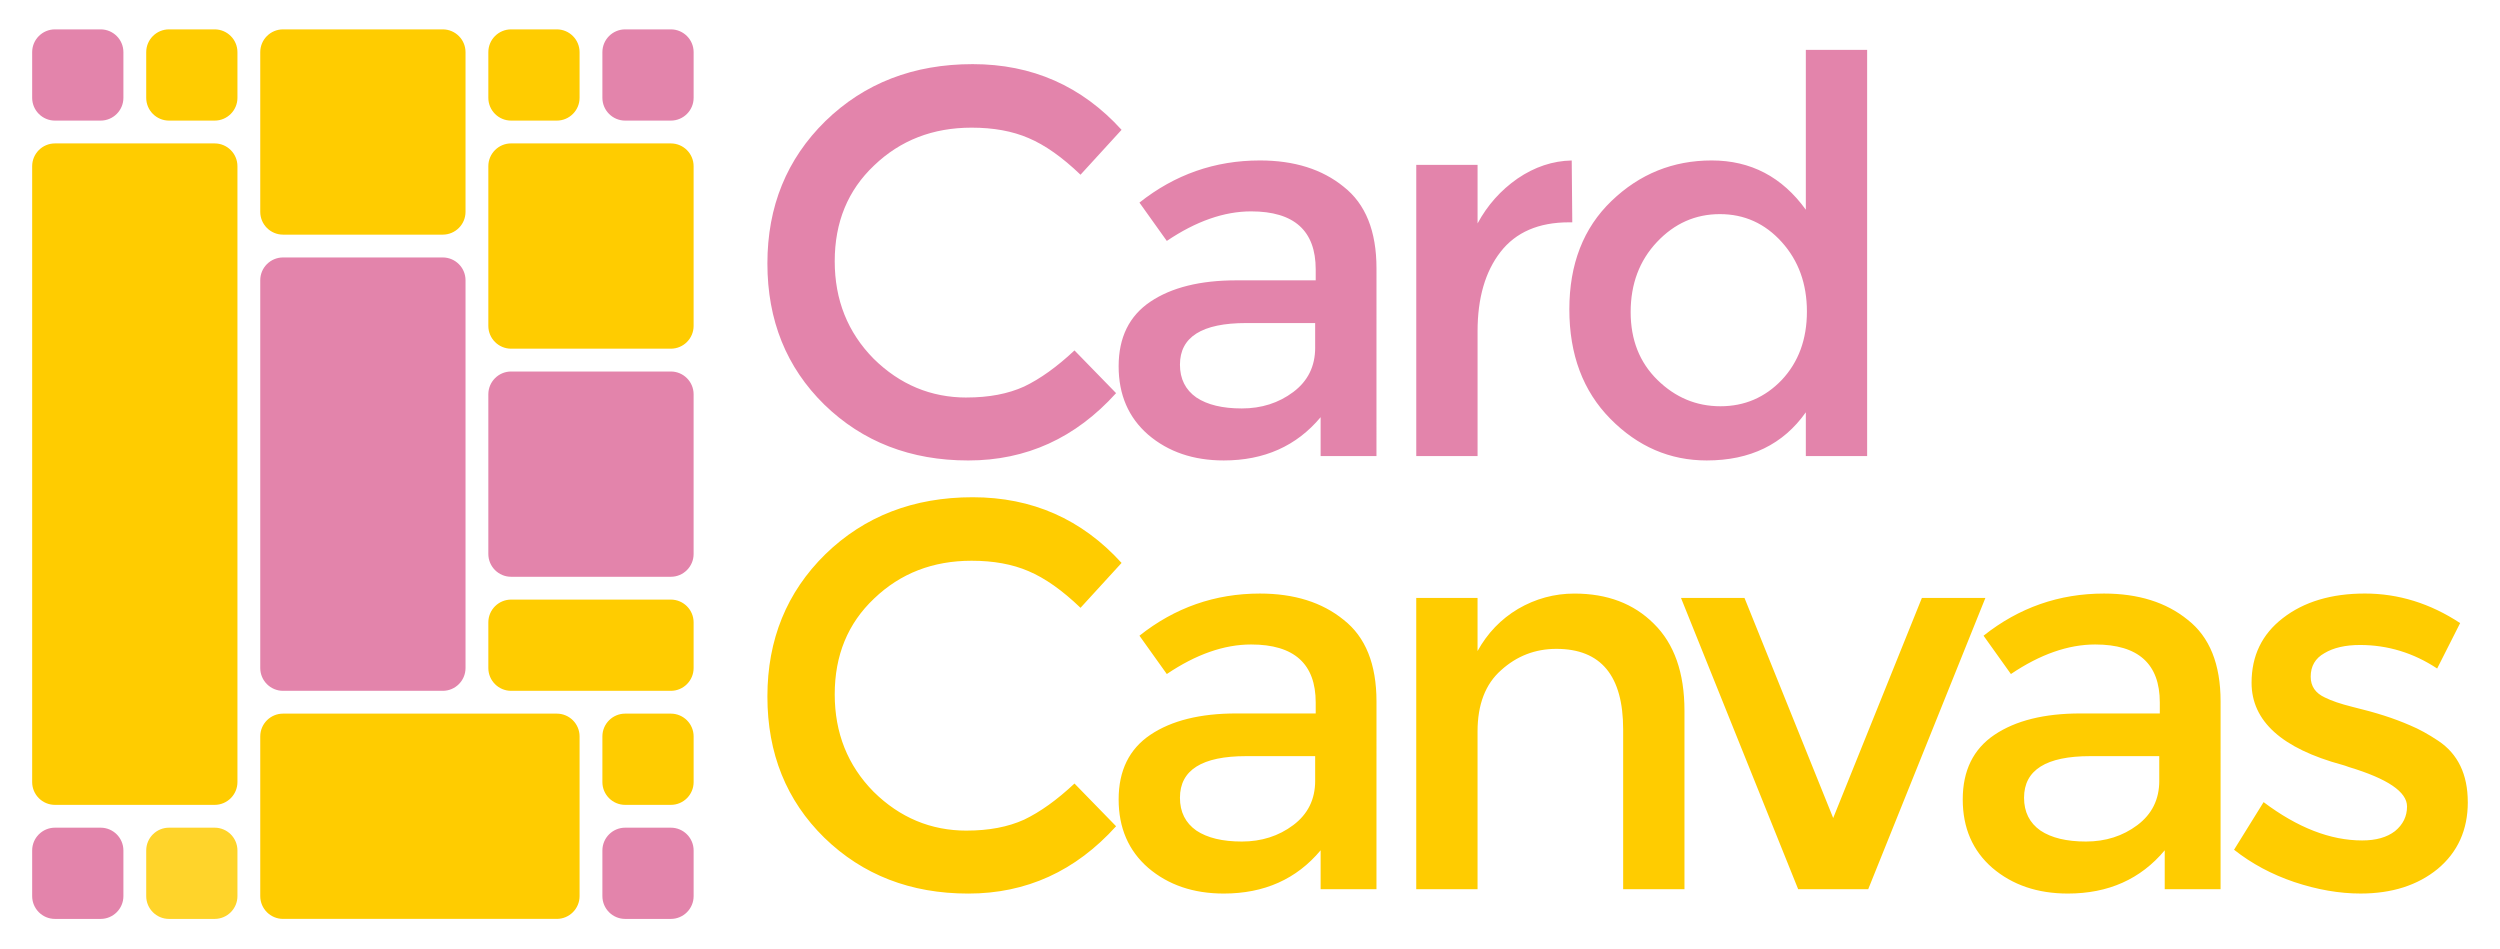
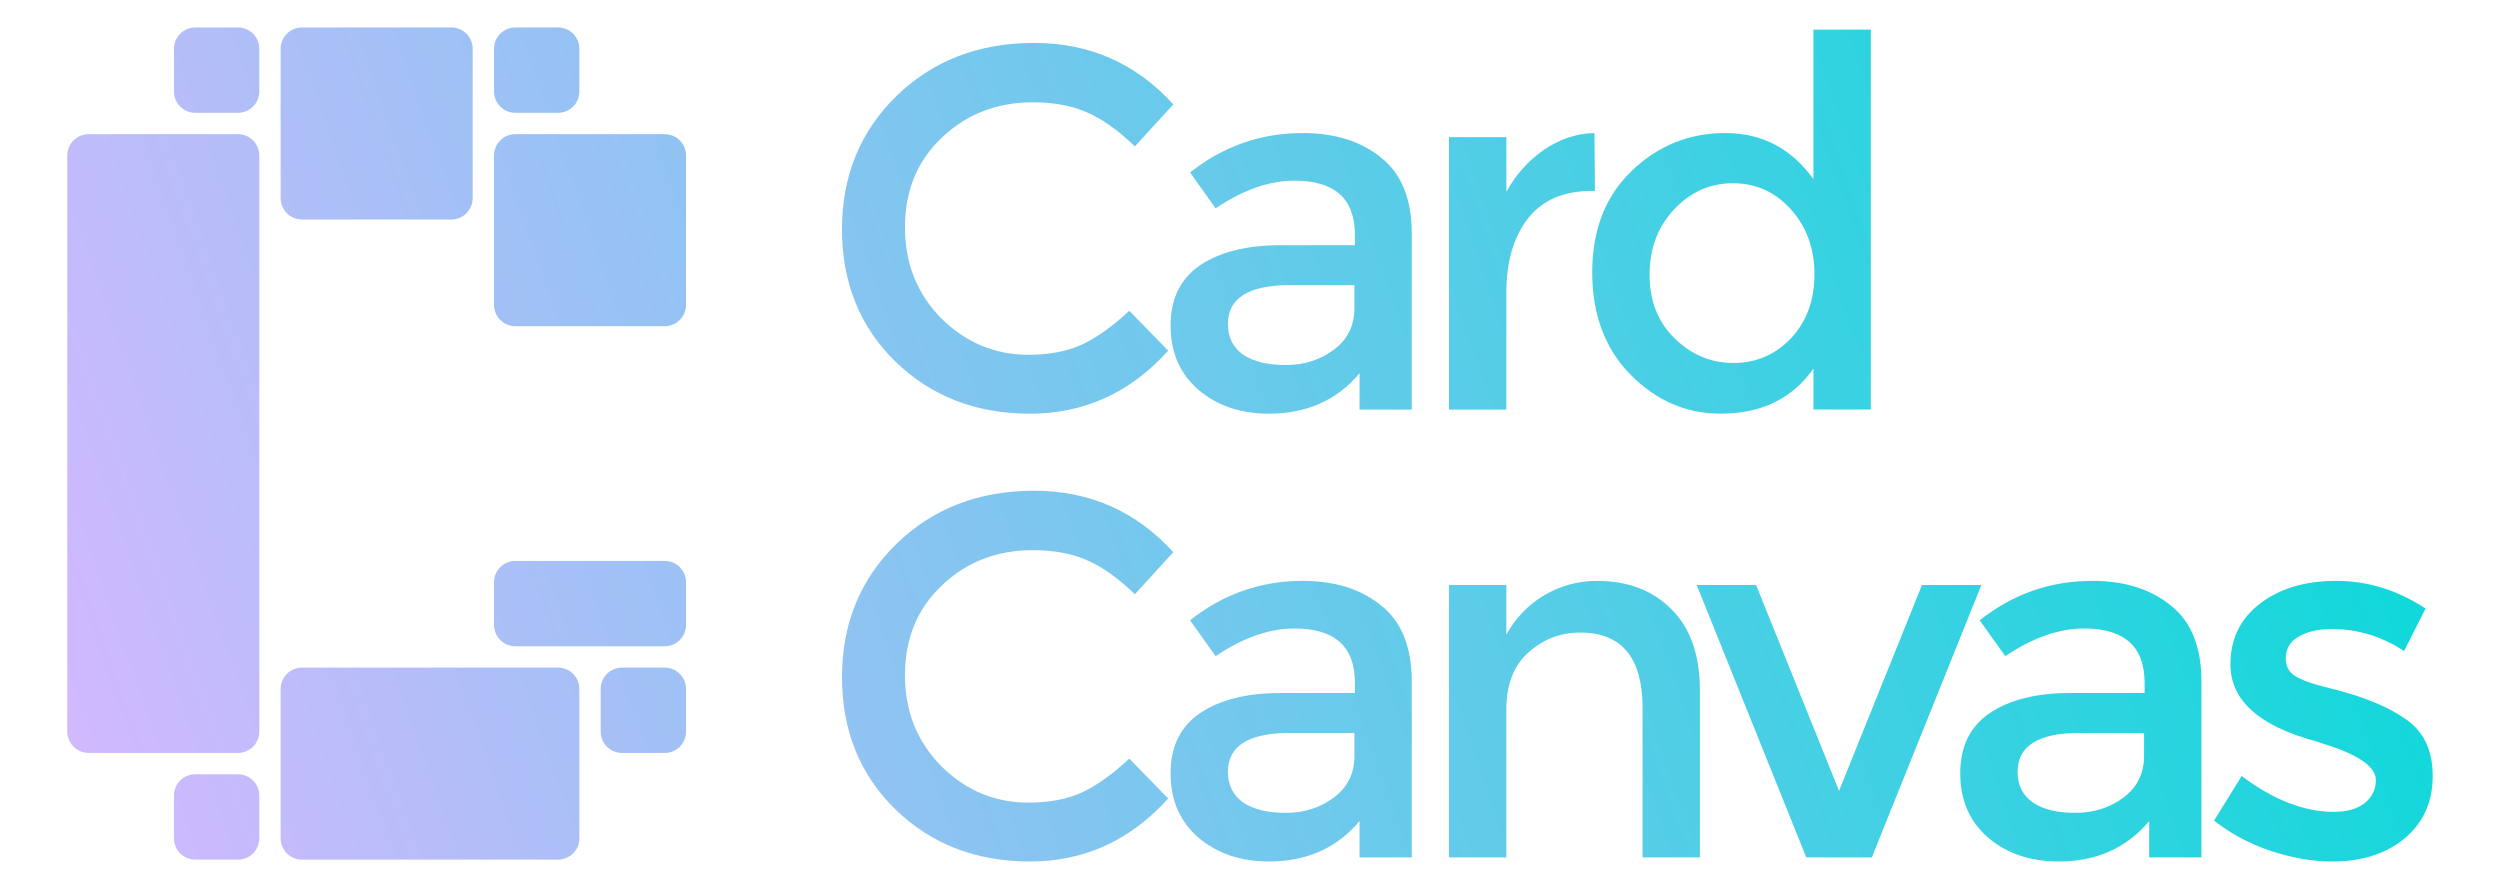
- <svg xmlns="http://www.w3.org/2000/svg" width="145mm" height="55mm" viewBox="0 0 145 55" version="1.1" id="svg1">
+ <svg xmlns="http://www.w3.org/2000/svg" xmlns:xlink="http://www.w3.org/1999/xlink" width="155mm" height="55mm" viewBox="0 0 155 55" version="1.1" id="svg1">
  <defs id="defs1">
-     </defs>
+     <linearGradient id="linearGradient118">
+       <stop style="stop-color:#00dbd7;stop-opacity:1;" offset="0" id="stop118" />
+       <stop style="stop-color:#d5b8ff;stop-opacity:1;" offset="1" id="stop119" />
+     </linearGradient>
+     <linearGradient xlink:href="#linearGradient118" id="linearGradient146" gradientUnits="userSpaceOnUse" x1="147.982" y1="1.323" x2="1.323" y2="52.917" gradientTransform="translate(2.847685,0.3800764)" />
+     <linearGradient xlink:href="#linearGradient118" id="linearGradient170" gradientUnits="userSpaceOnUse" gradientTransform="translate(2.847685,1.967576)" x1="147.982" y1="1.323" x2="1.323" y2="52.917" />
+     <linearGradient xlink:href="#linearGradient118" id="linearGradient171" gradientUnits="userSpaceOnUse" gradientTransform="translate(2.847685,1.967576)" x1="147.982" y1="1.323" x2="1.323" y2="52.917" />
+     <linearGradient xlink:href="#linearGradient118" id="linearGradient172" gradientUnits="userSpaceOnUse" gradientTransform="translate(2.847685,1.967576)" x1="147.982" y1="1.323" x2="1.323" y2="52.917" />
+     <linearGradient xlink:href="#linearGradient118" id="linearGradient173" gradientUnits="userSpaceOnUse" gradientTransform="translate(2.847685,1.967576)" x1="147.982" y1="1.323" x2="1.323" y2="52.917" />
+     <linearGradient xlink:href="#linearGradient118" id="linearGradient174" gradientUnits="userSpaceOnUse" gradientTransform="translate(2.847685,1.967576)" x1="147.982" y1="1.323" x2="1.323" y2="52.917" />
+     <linearGradient xlink:href="#linearGradient118" id="linearGradient175" gradientUnits="userSpaceOnUse" gradientTransform="translate(2.847685,1.967576)" x1="147.982" y1="1.323" x2="1.323" y2="52.917" />
+     <linearGradient xlink:href="#linearGradient118" id="linearGradient176" gradientUnits="userSpaceOnUse" gradientTransform="translate(2.847685,-0.678257)" x1="147.982" y1="1.323" x2="1.323" y2="52.917" />
+     <linearGradient xlink:href="#linearGradient118" id="linearGradient177" gradientUnits="userSpaceOnUse" gradientTransform="translate(2.847685,-0.678257)" x1="147.982" y1="1.323" x2="1.323" y2="52.917" />
+     <linearGradient xlink:href="#linearGradient118" id="linearGradient178" gradientUnits="userSpaceOnUse" gradientTransform="translate(2.847685,-0.678257)" x1="147.982" y1="1.323" x2="1.323" y2="52.917" />
+     <linearGradient xlink:href="#linearGradient118" id="linearGradient179" gradientUnits="userSpaceOnUse" gradientTransform="translate(2.847685,-0.678257)" x1="147.982" y1="1.323" x2="1.323" y2="52.917" />
+     <linearGradient xlink:href="#linearGradient118" id="linearGradient2" gradientUnits="userSpaceOnUse" gradientTransform="translate(2.847685,0.3800764)" x1="147.982" y1="1.323" x2="1.323" y2="52.917" />
+     <linearGradient xlink:href="#linearGradient118" id="linearGradient3" gradientUnits="userSpaceOnUse" gradientTransform="translate(2.847685,0.3800764)" x1="147.982" y1="1.323" x2="1.323" y2="52.917" />
+     <linearGradient xlink:href="#linearGradient118" id="linearGradient4" gradientUnits="userSpaceOnUse" gradientTransform="translate(2.847685,0.3800764)" x1="147.982" y1="1.323" x2="1.323" y2="52.917" />
+     <linearGradient xlink:href="#linearGradient118" id="linearGradient5" gradientUnits="userSpaceOnUse" gradientTransform="translate(2.847685,0.3800764)" x1="147.982" y1="1.323" x2="1.323" y2="52.917" />
+     <linearGradient xlink:href="#linearGradient118" id="linearGradient6" gradientUnits="userSpaceOnUse" gradientTransform="translate(2.847685,0.3800764)" x1="147.982" y1="1.323" x2="1.323" y2="52.917" />
+     <linearGradient xlink:href="#linearGradient118" id="linearGradient7" gradientUnits="userSpaceOnUse" gradientTransform="translate(2.847685,0.3800764)" x1="147.982" y1="1.323" x2="1.323" y2="52.917" />
+     <linearGradient xlink:href="#linearGradient118" id="linearGradient8" gradientUnits="userSpaceOnUse" gradientTransform="translate(2.847685,0.3800764)" x1="147.982" y1="1.323" x2="1.323" y2="52.917" />
+     <linearGradient xlink:href="#linearGradient118" id="linearGradient9" gradientUnits="userSpaceOnUse" gradientTransform="translate(2.847685,0.3800764)" x1="147.982" y1="1.323" x2="1.323" y2="52.917" />
+   </defs>
  <g id="layer1">
-     <g id="g77" transform="translate(0.5425744,0.3802067)">
-       <path id="rect1" style="fill:#e384ab;stroke-width:0.529;stroke-linecap:round;stroke-linejoin:round" d="M 2.646,1.323 H 5.292 A 1.323,1.323 45 0 1 6.615,2.646 V 5.292 A 1.323,1.323 135 0 1 5.292,6.615 H 2.646 A 1.323,1.323 45 0 1 1.323,5.292 V 2.646 A 1.323,1.323 135 0 1 2.646,1.323 Z" />
-       <path id="rect2" style="fill:#ffcc00;stroke-width:0.529;stroke-linecap:round;stroke-linejoin:round" d="M 9.26,1.323 H 11.906 a 1.323,1.323 45 0 1 1.323,1.323 V 5.292 A 1.323,1.323 135 0 1 11.906,6.615 H 9.26 A 1.323,1.323 45 0 1 7.938,5.292 V 2.646 A 1.323,1.323 135 0 1 9.26,1.323 Z" />
-       <path id="rect3" style="fill:#ffcc00;stroke-width:1.191;stroke-linecap:round;stroke-linejoin:round" d="m 15.875,1.323 h 9.26 a 1.323,1.323 45 0 1 1.323,1.323 V 11.906 a 1.323,1.323 135 0 1 -1.323,1.323 H 15.875 A 1.323,1.323 45 0 1 14.552,11.906 V 2.646 A 1.323,1.323 135 0 1 15.875,1.323 Z" />
-       <path id="rect5" style="fill:#ffcc00;stroke-width:0.529;stroke-linecap:round;stroke-linejoin:round" d="M 29.104,1.323 H 31.75 a 1.323,1.323 45 0 1 1.323,1.323 V 5.292 A 1.323,1.323 135 0 1 31.75,6.615 H 29.104 A 1.323,1.323 45 0 1 27.781,5.292 V 2.646 a 1.323,1.323 135 0 1 1.323,-1.323 z" />
-       <path id="rect6" style="fill:#e384ab;stroke-width:0.529;stroke-linecap:round;stroke-linejoin:round" d="m 35.719,1.323 h 2.646 a 1.323,1.323 45 0 1 1.323,1.323 V 5.292 A 1.323,1.323 135 0 1 38.365,6.615 H 35.719 A 1.323,1.323 45 0 1 34.396,5.292 V 2.646 a 1.323,1.323 135 0 1 1.323,-1.323 z" />
-       <path id="rect7" style="fill:#ffcc00;stroke-width:2.137;stroke-linecap:round;stroke-linejoin:round" d="M 2.646,7.938 H 11.906 a 1.323,1.323 45 0 1 1.323,1.323 V 44.979 A 1.323,1.323 135 0 1 11.906,46.302 H 2.646 A 1.323,1.323 45 0 1 1.323,44.979 V 9.26 A 1.323,1.323 135 0 1 2.646,7.938 Z" />
-       <path id="rect15" style="fill:#e384ab;stroke-width:1.73;stroke-linecap:round;stroke-linejoin:round" d="m 15.875,14.552 h 9.26 a 1.323,1.323 45 0 1 1.323,1.323 v 22.49 a 1.323,1.323 135 0 1 -1.323,1.323 l -9.26,0 A 1.323,1.323 45 0 1 14.552,38.365 V 15.875 A 1.323,1.323 135 0 1 15.875,14.552 Z" />
-       <path id="rect18" style="fill:#ffcc00;stroke-width:1.191;stroke-linecap:round;stroke-linejoin:round" d="m 29.104,7.938 h 9.26 a 1.323,1.323 45 0 1 1.323,1.323 v 9.26 a 1.323,1.323 135 0 1 -1.323,1.323 H 29.104 A 1.323,1.323 45 0 1 27.781,18.521 V 9.26 a 1.323,1.323 135 0 1 1.323,-1.323 z" />
-       <path id="rect23" style="fill:#e384ab;stroke-width:1.191;stroke-linecap:round;stroke-linejoin:round" d="m 29.104,21.167 h 9.26 a 1.323,1.323 45 0 1 1.323,1.323 v 9.26 a 1.323,1.323 135 0 1 -1.323,1.323 H 29.104 A 1.323,1.323 45 0 1 27.781,31.75 v -9.26 a 1.323,1.323 135 0 1 1.323,-1.323 z" />
-       <path id="rect35" style="fill:#ffcc00;stroke-width:0.794;stroke-linecap:round;stroke-linejoin:round" d="m 29.104,34.396 h 9.26 a 1.323,1.323 45 0 1 1.323,1.323 v 2.646 a 1.323,1.323 135 0 1 -1.323,1.323 l -9.26,0 A 1.323,1.323 45 0 1 27.781,38.365 v -2.646 a 1.323,1.323 135 0 1 1.323,-1.323 z" />
-       <path id="rect42" style="fill:#ffcc00;stroke-width:0.529;stroke-linecap:round;stroke-linejoin:round" d="m 35.719,41.01 h 2.646 a 1.323,1.323 45 0 1 1.323,1.323 v 2.646 a 1.323,1.323 135 0 1 -1.323,1.323 h -2.646 a 1.323,1.323 45 0 1 -1.323,-1.323 v -2.646 a 1.323,1.323 135 0 1 1.323,-1.323 z" />
-       <path id="rect43" style="fill:#e384ab;stroke-width:0.529;stroke-linecap:round;stroke-linejoin:round" d="m 2.646,47.625 h 2.646 a 1.323,1.323 45 0 1 1.323,1.323 v 2.646 A 1.323,1.323 135 0 1 5.292,52.917 H 2.646 A 1.323,1.323 45 0 1 1.323,51.594 v -2.646 a 1.323,1.323 135 0 1 1.323,-1.323 z" />
-       <path id="rect44" style="fill:#ffd42a;stroke-width:0.529;stroke-linecap:round;stroke-linejoin:round" d="M 9.26,47.625 H 11.906 a 1.323,1.323 45 0 1 1.323,1.323 v 2.646 A 1.323,1.323 135 0 1 11.906,52.917 H 9.26 A 1.323,1.323 45 0 1 7.938,51.594 v -2.646 a 1.323,1.323 135 0 1 1.323,-1.323 z" />
-       <path id="rect45" style="fill:#ffcc00;stroke-width:1.485;stroke-linecap:round;stroke-linejoin:round" d="m 15.875,41.01 h 15.875 a 1.323,1.323 45 0 1 1.323,1.323 v 9.26 a 1.323,1.323 135 0 1 -1.323,1.323 H 15.875 A 1.323,1.323 45 0 1 14.552,51.594 V 42.333 A 1.323,1.323 135 0 1 15.875,41.01 Z" />
-       <path id="rect48" style="fill:#e384ab;stroke-width:0.529;stroke-linecap:round;stroke-linejoin:round" d="m 35.719,47.625 h 2.646 a 1.323,1.323 45 0 1 1.323,1.323 v 2.646 a 1.323,1.323 135 0 1 -1.323,1.323 h -2.646 a 1.323,1.323 45 0 1 -1.323,-1.323 v -2.646 a 1.323,1.323 135 0 1 1.323,-1.323 z" />
-     </g>
-     <g id="g78">
-       <path d="m 56.065,23.055 q 1.937,0 3.334,-0.635 1.397,-0.667 2.921,-2.095 l 2.413,2.477 q -3.524,3.905 -8.572,3.905 -5.016,0 -8.35,-3.239 -3.302,-3.239 -3.302,-8.191 0,-4.953 3.365,-8.255 3.397,-3.302 8.541,-3.302 5.175,0 8.636,3.81 l -2.381,2.604 q -1.587,-1.524 -3.016,-2.127 -1.397,-0.603 -3.302,-0.603 -3.365,0 -5.652,2.191 -2.286,2.159 -2.286,5.556 0,3.365 2.254,5.652 2.286,2.254 5.397,2.254 z m 23.77,3.397 h -3.239 V 24.198 q -2.095,2.508 -5.62,2.508 -2.635,0 -4.381,-1.492 -1.714,-1.492 -1.714,-3.969 0,-2.508 1.841,-3.747 1.841,-1.238 4.985,-1.238 h 4.604 v -0.635 q 0,-3.365 -3.747,-3.365 -2.349,0 -4.889,1.714 l -1.587,-2.223 q 3.08,-2.445 6.985,-2.445 2.985,0 4.858,1.524 1.905,1.492 1.905,4.731 z m -3.556,-6.287 V 18.737 h -4 q -3.842,0 -3.842,2.413 0,1.238 0.953,1.905 0.953,0.635 2.635,0.635 1.714,0 2.985,-0.953 1.27,-0.953 1.27,-2.572 z M 91.001,12.895 q -2.635,0 -3.969,1.714 -1.333,1.714 -1.333,4.604 v 7.239 h -3.556 V 9.561 h 3.556 V 12.959 q 0.857,-1.587 2.318,-2.603 1.492,-1.016 3.143,-1.048 L 91.192,12.895 q -0.095,0 -0.191,0 z m 7.99,13.811 q -3.207,0 -5.588,-2.413 -2.381,-2.413 -2.381,-6.35 0,-3.937 2.445,-6.287 2.445,-2.35 5.81,-2.35 3.397,0 5.461,2.858 V 2.894 h 3.556 V 26.452 h -3.556 v -2.54 q -1.968,2.794 -5.747,2.794 z M 94.578,18.102 q 0,2.413 1.556,3.937 1.556,1.524 3.651,1.524 2.095,0 3.556,-1.524 1.46,-1.556 1.46,-3.969 0,-2.413 -1.46,-4.032 -1.46,-1.619 -3.588,-1.619 -2.127,0 -3.651,1.619 -1.524,1.619 -1.524,4.064 z" id="text48" style="font-size:31.75px;font-family:Montserrat;-inkscape-font-specification:Montserrat;letter-spacing:-2.646px;fill:#e384ab;stroke-width:0.529;stroke-linecap:round;stroke-linejoin:round" aria-label="Card" />
-       <path d="m 56.065,48.175 q 1.937,0 3.334,-0.635 1.397,-0.667 2.921,-2.095 l 2.413,2.477 q -3.524,3.905 -8.572,3.905 -5.016,0 -8.35,-3.239 -3.302,-3.239 -3.302,-8.191 0,-4.953 3.365,-8.255 3.397,-3.302 8.541,-3.302 5.175,0 8.636,3.81 l -2.381,2.603 q -1.587,-1.524 -3.016,-2.127 -1.397,-0.603 -3.302,-0.603 -3.365,0 -5.652,2.191 -2.286,2.159 -2.286,5.556 0,3.365 2.254,5.652 2.286,2.254 5.397,2.254 z m 23.77,3.397 h -3.239 v -2.254 q -2.095,2.508 -5.62,2.508 -2.635,0 -4.381,-1.492 -1.714,-1.492 -1.714,-3.969 0,-2.508 1.841,-3.747 1.841,-1.238 4.985,-1.238 h 4.604 v -0.635 q 0,-3.365 -3.747,-3.365 -2.349,0 -4.889,1.714 l -1.587,-2.223 q 3.08,-2.445 6.985,-2.445 2.985,0 4.858,1.524 1.905,1.492 1.905,4.731 z m -3.556,-6.287 v -1.429 h -4 q -3.842,0 -3.842,2.413 0,1.238 0.953,1.905 0.953,0.635 2.635,0.635 1.714,0 2.985,-0.953 1.27,-0.953 1.27,-2.572 z m 9.419,-2.857 v 9.144 h -3.556 v -16.891 h 3.556 v 3.08 q 0.857,-1.556 2.349,-2.445 1.524,-0.889 3.27,-0.889 2.857,0 4.604,1.746 1.778,1.746 1.778,5.048 v 10.351 h -3.556 v -9.271 q 0,-4.667 -3.873,-4.667 -1.841,0 -3.207,1.238 -1.365,1.206 -1.365,3.556 z m 18.595,9.144 -6.795,-16.891 h 3.683 l 5.144,12.764 5.144,-12.764 h 3.683 l -6.795,16.891 z m 24.5,0 h -3.239 v -2.254 q -2.095,2.508 -5.62,2.508 -2.635,0 -4.381,-1.492 -1.714,-1.492 -1.714,-3.969 0,-2.508 1.841,-3.747 1.841,-1.238 4.985,-1.238 h 4.604 v -0.635 q 0,-3.365 -3.747,-3.365 -2.349,0 -4.889,1.714 l -1.587,-2.223 q 3.08,-2.445 6.985,-2.445 2.985,0 4.858,1.524 1.905,1.492 1.905,4.731 z m -3.556,-6.287 v -1.429 h -4 q -3.842,0 -3.842,2.413 0,1.238 0.953,1.905 0.953,0.635 2.635,0.635 1.714,0 2.985,-0.953 1.27,-0.953 1.27,-2.572 z m 17.896,1.238 q 0,2.413 -1.746,3.873 -1.746,1.429 -4.477,1.429 -1.841,0 -3.842,-0.667 -1.968,-0.667 -3.493,-1.873 l 1.714,-2.762 q 2.953,2.223 5.715,2.223 1.206,0 1.905,-0.54 0.699,-0.572 0.699,-1.429 0,-1.27 -3.365,-2.286 -0.254,-0.095 -0.381,-0.127 -5.271,-1.429 -5.271,-4.763 0,-2.349 1.81,-3.747 1.841,-1.429 4.763,-1.429 2.921,0 5.524,1.714 l -1.333,2.635 q -2.064,-1.365 -4.477,-1.365 -1.27,0 -2.064,0.476 -0.794,0.445 -0.794,1.365 0,0.826 0.826,1.206 0.572,0.286 1.587,0.54 1.048,0.254 1.841,0.508 0.794,0.254 1.524,0.572 0.762,0.318 1.619,0.889 1.714,1.143 1.714,3.556 z" id="text49" style="font-size:31.75px;font-family:Montserrat;-inkscape-font-specification:Montserrat;letter-spacing:-2.646px;fill:#ffcc00;stroke-width:0.529;stroke-linecap:round;stroke-linejoin:round" aria-label="Canvas" />
-     </g>
+     <path style="fill:url(#linearGradient2);fill-opacity:1;stroke-width:0.529;stroke-linecap:round;stroke-linejoin:round" d="m 12.108,48.005 a 1.323,1.323 0 0 0 -1.323,1.323 v 2.646 a 1.323,1.323 0 0 0 1.323,1.323 h 2.646 a 1.323,1.323 0 0 0 1.323,-1.323 v -2.646 a 1.323,1.323 0 0 0 -1.323,-1.323 z" id="path170" />
+     <path style="fill:url(#linearGradient3);fill-opacity:1;stroke-width:0.529;stroke-linecap:round;stroke-linejoin:round" d="m 38.566,41.391 a 1.323,1.323 0 0 0 -1.323,1.323 v 2.646 a 1.323,1.323 0 0 0 1.323,1.323 h 2.646 a 1.323,1.323 0 0 0 1.323,-1.323 V 42.714 a 1.323,1.323 0 0 0 -1.323,-1.323 z" id="path169" />
+     <path style="fill:url(#linearGradient4);fill-opacity:1;stroke-width:0.529;stroke-linecap:round;stroke-linejoin:round" d="m 18.723,41.391 a 1.323,1.323 0 0 0 -1.323,1.323 v 9.26 a 1.323,1.323 0 0 0 1.323,1.323 h 15.875 A 1.323,1.323 0 0 0 35.921,51.974 V 42.714 a 1.323,1.323 0 0 0 -1.323,-1.323 z" id="path168" />
+     <path style="fill:url(#linearGradient5);fill-opacity:1;stroke-width:0.529;stroke-linecap:round;stroke-linejoin:round" d="m 31.952,34.776 a 1.323,1.323 0 0 0 -1.323,1.323 v 2.646 a 1.323,1.323 0 0 0 1.323,1.323 h 9.26 A 1.323,1.323 0 0 0 42.535,38.745 V 36.099 A 1.323,1.323 0 0 0 41.212,34.776 Z" id="path167" />
+     <path style="fill:url(#linearGradient170);fill-opacity:1;stroke-width:0.529;stroke-linecap:round;stroke-linejoin:round" d="m 105.194,36.268 6.795,16.891 h 4.064 l 6.794,-16.891 h -3.683 l -5.143,12.764 -5.144,-12.764 z" id="path166" />
+     <path style="fill:url(#linearGradient171);fill-opacity:1;stroke-width:0.529;stroke-linecap:round;stroke-linejoin:round" d="m 144.86,36.014 c -1.947,0 -3.535,0.476 -4.763,1.429 -1.206,0.931 -1.81,2.18 -1.81,3.747 0,2.222 1.757,3.81 5.27,4.763 0.085,0.021 0.212,0.063 0.381,0.127 2.244,0.677 3.365,1.44 3.365,2.286 0,0.571 -0.232,1.048 -0.698,1.429 -0.466,0.36 -1.101,0.54 -1.905,0.54 -1.841,0 -3.746,-0.74 -5.715,-2.222 l -1.715,2.762 c 1.016,0.804 2.18,1.429 3.493,1.873 1.333,0.444 2.614,0.667 3.842,0.667 1.82,0 3.313,-0.476 4.477,-1.429 1.164,-0.974 1.746,-2.264 1.746,-3.873 0,-1.609 -0.572,-2.794 -1.715,-3.556 -0.572,-0.381 -1.111,-0.677 -1.619,-0.889 -0.487,-0.212 -0.995,-0.402 -1.524,-0.572 -0.529,-0.169 -1.143,-0.339 -1.842,-0.508 -0.677,-0.169 -1.206,-0.349 -1.587,-0.54 -0.55,-0.254 -0.825,-0.656 -0.825,-1.207 0,-0.614 0.265,-1.069 0.794,-1.365 0.529,-0.318 1.217,-0.476 2.064,-0.476 1.609,0 3.101,0.455 4.477,1.365 l 1.333,-2.635 c -1.736,-1.143 -3.577,-1.715 -5.525,-1.715 z" id="path165" />
+     <path style="fill:url(#linearGradient172);fill-opacity:1;stroke-width:0.529;stroke-linecap:round;stroke-linejoin:round" d="m 129.726,36.014 c -2.603,0 -4.932,0.815 -6.985,2.445 l 1.587,2.223 c 1.693,-1.143 3.323,-1.715 4.89,-1.715 2.498,0 3.747,1.122 3.747,3.365 v 0.635 h -4.604 c -2.095,0 -3.757,0.413 -4.985,1.238 -1.228,0.825 -1.841,2.074 -1.841,3.747 0,1.651 0.571,2.974 1.714,3.969 1.164,0.995 2.625,1.492 4.382,1.492 2.349,0 4.223,-0.836 5.62,-2.508 v 2.255 h 3.239 V 42.269 c 0,-2.159 -0.635,-3.736 -1.905,-4.731 -1.249,-1.016 -2.868,-1.524 -4.858,-1.524 z m -0.794,9.43 h 4 v 1.428 c 0,1.079 -0.423,1.937 -1.27,2.572 -0.847,0.635 -1.841,0.952 -2.984,0.952 -1.122,0 -2.001,-0.212 -2.635,-0.635 -0.635,-0.445 -0.952,-1.079 -0.952,-1.905 0,-1.609 1.28,-2.413 3.842,-2.413 z" id="path164" />
+     <path style="fill:url(#linearGradient173);fill-opacity:1;stroke-width:0.529;stroke-linecap:round;stroke-linejoin:round" d="m 99.013,36.014 c -1.164,0 -2.254,0.296 -3.27,0.889 -0.995,0.593 -1.778,1.408 -2.35,2.445 v -3.08 h -3.556 v 16.891 h 3.556 v -9.144 c 0,-1.566 0.455,-2.752 1.365,-3.556 0.91,-0.825 1.979,-1.239 3.207,-1.239 2.582,0 3.873,1.556 3.873,4.667 v 9.271 h 3.556 V 42.809 c 0,-2.201 -0.593,-3.884 -1.778,-5.048 -1.164,-1.164 -2.699,-1.746 -4.604,-1.746 z" id="path163" />
+     <path style="fill:url(#linearGradient174);fill-opacity:1;stroke-width:0.529;stroke-linecap:round;stroke-linejoin:round" d="m 80.768,36.014 c -2.603,0 -4.932,0.815 -6.985,2.445 l 1.587,2.223 c 1.693,-1.143 3.323,-1.715 4.89,-1.715 2.498,0 3.746,1.122 3.746,3.365 v 0.635 H 79.403 c -2.095,0 -3.757,0.413 -4.985,1.238 -1.228,0.825 -1.842,2.074 -1.842,3.747 0,1.651 0.572,2.974 1.715,3.969 1.164,0.995 2.625,1.492 4.382,1.492 2.349,0 4.222,-0.836 5.619,-2.508 v 2.255 H 87.53 V 42.269 c 0,-2.159 -0.635,-3.736 -1.905,-4.731 -1.249,-1.016 -2.868,-1.524 -4.858,-1.524 z m -0.794,9.43 h 4 v 1.428 c 0,1.079 -0.424,1.937 -1.27,2.572 -0.847,0.635 -1.841,0.952 -2.984,0.952 -1.122,0 -2,-0.212 -2.635,-0.635 -0.635,-0.445 -0.953,-1.079 -0.953,-1.905 0,-1.609 1.281,-2.413 3.842,-2.413 z" id="path162" />
+     <path style="fill:url(#linearGradient175);fill-opacity:1;stroke-width:0.529;stroke-linecap:round;stroke-linejoin:round" d="m 64.11,30.426 c -3.429,0 -6.276,1.101 -8.541,3.302 -2.244,2.201 -3.366,4.953 -3.366,8.255 0,3.302 1.101,6.032 3.302,8.191 2.222,2.159 5.006,3.239 8.35,3.239 3.365,0 6.223,-1.302 8.572,-3.905 L 70.015,47.032 c -1.016,0.952 -1.99,1.651 -2.921,2.095 -0.931,0.423 -2.042,0.635 -3.334,0.635 -2.074,0 -3.874,-0.751 -5.398,-2.254 -1.503,-1.524 -2.254,-3.408 -2.254,-5.651 0,-2.265 0.762,-4.117 2.286,-5.556 1.524,-1.46 3.408,-2.191 5.651,-2.191 1.27,0 2.371,0.201 3.302,0.603 0.952,0.402 1.958,1.111 3.016,2.127 l 2.381,-2.603 C 70.439,31.696 67.56,30.426 64.11,30.426 Z" id="path161" />
+     <path style="fill:url(#linearGradient176);fill-opacity:1;stroke-width:0.529;stroke-linecap:round;stroke-linejoin:round" d="M 98.855,8.249 C 97.754,8.27 96.706,8.619 95.711,9.296 94.738,9.974 93.965,10.842 93.394,11.9 V 8.503 H 89.838 V 25.394 h 3.556 v -7.239 c 0,-1.926 0.445,-3.461 1.334,-4.604 0.889,-1.143 2.212,-1.715 3.969,-1.715 h 0.19 z" id="path160" />
+     <path style="fill:url(#linearGradient177);fill-opacity:1;stroke-width:0.529;stroke-linecap:round;stroke-linejoin:round" d="m 80.768,8.249 c -2.603,0 -4.932,0.815 -6.985,2.445 l 1.587,2.222 c 1.693,-1.143 3.323,-1.714 4.89,-1.714 2.498,0 3.746,1.122 3.746,3.365 v 0.635 H 79.403 c -2.095,0 -3.757,0.413 -4.985,1.238 -1.228,0.825 -1.842,2.074 -1.842,3.747 0,1.651 0.572,2.974 1.715,3.969 1.164,0.995 2.625,1.492 4.382,1.492 2.349,0 4.222,-0.836 5.619,-2.508 v 2.254 H 87.53 V 14.503 c 0,-2.159 -0.635,-3.736 -1.905,-4.73 C 84.377,8.757 82.758,8.249 80.768,8.249 Z m -0.794,9.429 h 4 v 1.429 c 0,1.079 -0.424,1.937 -1.27,2.572 -0.847,0.635 -1.841,0.952 -2.984,0.952 -1.122,0 -2,-0.212 -2.635,-0.635 -0.635,-0.445 -0.953,-1.079 -0.953,-1.905 0,-1.609 1.281,-2.413 3.842,-2.413 z" id="path159" />
+     <path style="fill:url(#linearGradient6);fill-opacity:1;stroke-width:0.529;stroke-linecap:round;stroke-linejoin:round" d="m 31.952,8.318 a 1.323,1.323 0 0 0 -1.323,1.323 v 9.26 a 1.323,1.323 0 0 0 1.323,1.323 h 9.26 a 1.323,1.323 0 0 0 1.323,-1.323 V 9.641 A 1.323,1.323 0 0 0 41.212,8.318 Z" id="path158" />
+     <path style="fill:url(#linearGradient7);fill-opacity:1;stroke-width:0.529;stroke-linecap:round;stroke-linejoin:round" d="M 5.494,8.318 A 1.323,1.323 0 0 0 4.171,9.641 V 45.359 a 1.323,1.323 0 0 0 1.323,1.323 h 9.26 A 1.323,1.323 0 0 0 16.077,45.359 V 9.641 A 1.323,1.323 0 0 0 14.754,8.318 Z" id="path157" />
+     <path style="fill:url(#linearGradient178);fill-opacity:1;stroke-width:0.529;stroke-linecap:round;stroke-linejoin:round" d="m 64.11,2.661 c -3.429,0 -6.276,1.101 -8.541,3.302 -2.244,2.201 -3.366,4.953 -3.366,8.255 0,3.302 1.101,6.033 3.302,8.192 2.222,2.159 5.006,3.239 8.35,3.239 3.365,0 6.223,-1.302 8.572,-3.905 L 70.015,19.266 c -1.016,0.952 -1.99,1.651 -2.921,2.095 -0.931,0.423 -2.042,0.635 -3.334,0.635 -2.074,0 -3.874,-0.751 -5.398,-2.254 -1.503,-1.524 -2.254,-3.408 -2.254,-5.651 0,-2.265 0.762,-4.117 2.286,-5.556 1.524,-1.46 3.408,-2.191 5.651,-2.191 1.27,0 2.371,0.201 3.302,0.604 0.952,0.402 1.958,1.111 3.016,2.127 l 2.381,-2.603 C 70.439,3.931 67.56,2.661 64.11,2.661 Z" id="path156" />
+     <path style="fill:url(#linearGradient179);fill-opacity:1;stroke-width:0.529;stroke-linecap:round;stroke-linejoin:round" d="m 112.433,1.835 v 9.271 c -1.376,-1.905 -3.196,-2.857 -5.461,-2.857 -2.244,0 -4.181,0.783 -5.81,2.349 -1.63,1.566 -2.444,3.662 -2.444,6.286 0,2.625 0.794,4.741 2.381,6.35 1.587,1.609 3.45,2.413 5.588,2.413 2.519,0 4.435,-0.931 5.747,-2.794 v 2.54 h 3.556 V 1.835 Z m -4.985,9.525 c 1.418,0 2.614,0.54 3.587,1.619 0.974,1.079 1.461,2.424 1.461,4.032 0,1.609 -0.487,2.932 -1.461,3.969 -0.974,1.016 -2.159,1.524 -3.556,1.524 -1.397,0 -2.614,-0.508 -3.651,-1.524 -1.037,-1.016 -1.555,-2.328 -1.555,-3.937 0,-1.63 0.508,-2.985 1.524,-4.064 1.016,-1.079 2.233,-1.619 3.651,-1.619 z" id="path155" />
+     <path style="fill:url(#linearGradient8);fill-opacity:1;stroke-width:0.529;stroke-linecap:round;stroke-linejoin:round" d="m 31.952,1.703 a 1.323,1.323 0 0 0 -1.323,1.323 v 2.646 a 1.323,1.323 0 0 0 1.323,1.323 h 2.646 A 1.323,1.323 0 0 0 35.921,5.672 V 3.026 A 1.323,1.323 0 0 0 34.598,1.703 Z" id="path154" />
+     <path style="fill:url(#linearGradient9);fill-opacity:1;stroke-width:0.529;stroke-linecap:round;stroke-linejoin:round" d="m 18.723,1.703 a 1.323,1.323 0 0 0 -1.323,1.323 v 9.26 a 1.323,1.323 0 0 0 1.323,1.323 h 9.26 a 1.323,1.323 0 0 0 1.323,-1.323 V 3.026 A 1.323,1.323 0 0 0 27.983,1.703 Z" id="path153" />
+     <path style="fill:url(#linearGradient146);fill-opacity:1;stroke-width:0.529;stroke-linecap:round;stroke-linejoin:round" d="m 12.108,1.703 a 1.323,1.323 0 0 0 -1.323,1.323 v 2.646 a 1.323,1.323 0 0 0 1.323,1.323 h 2.646 A 1.323,1.323 0 0 0 16.077,5.672 V 3.026 A 1.323,1.323 0 0 0 14.754,1.703 Z" id="path136" />
  </g>
</svg>
